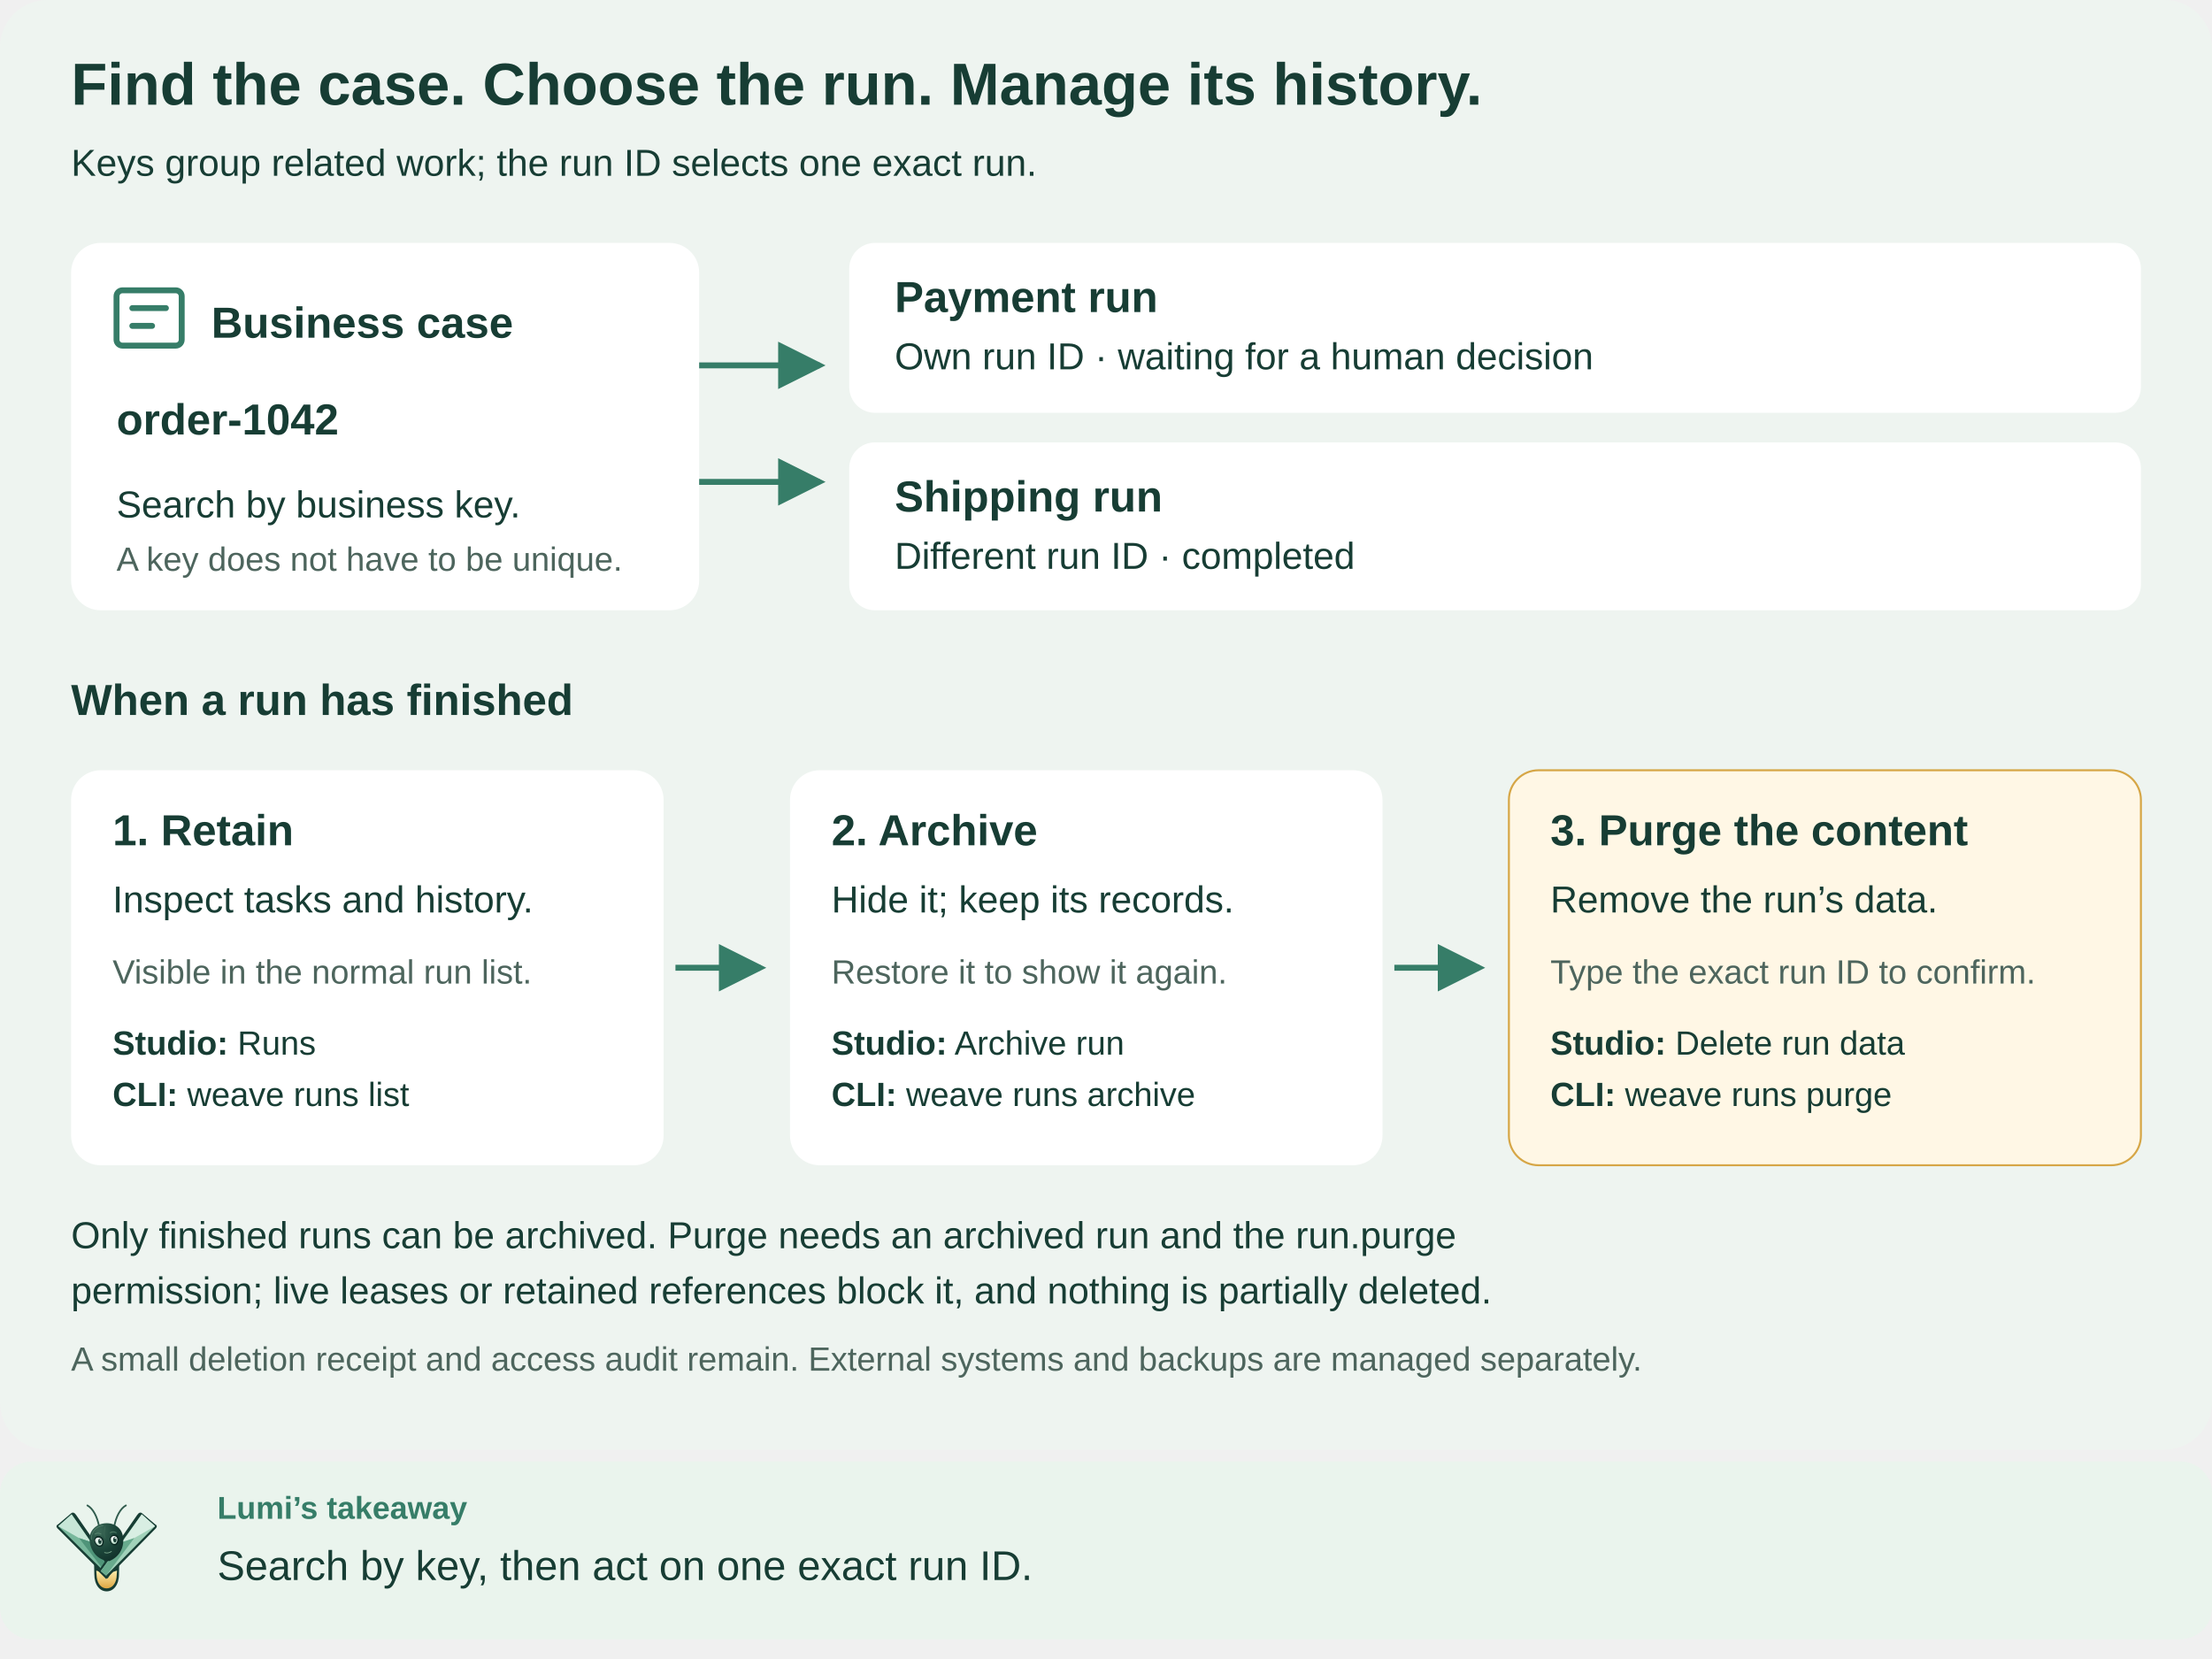
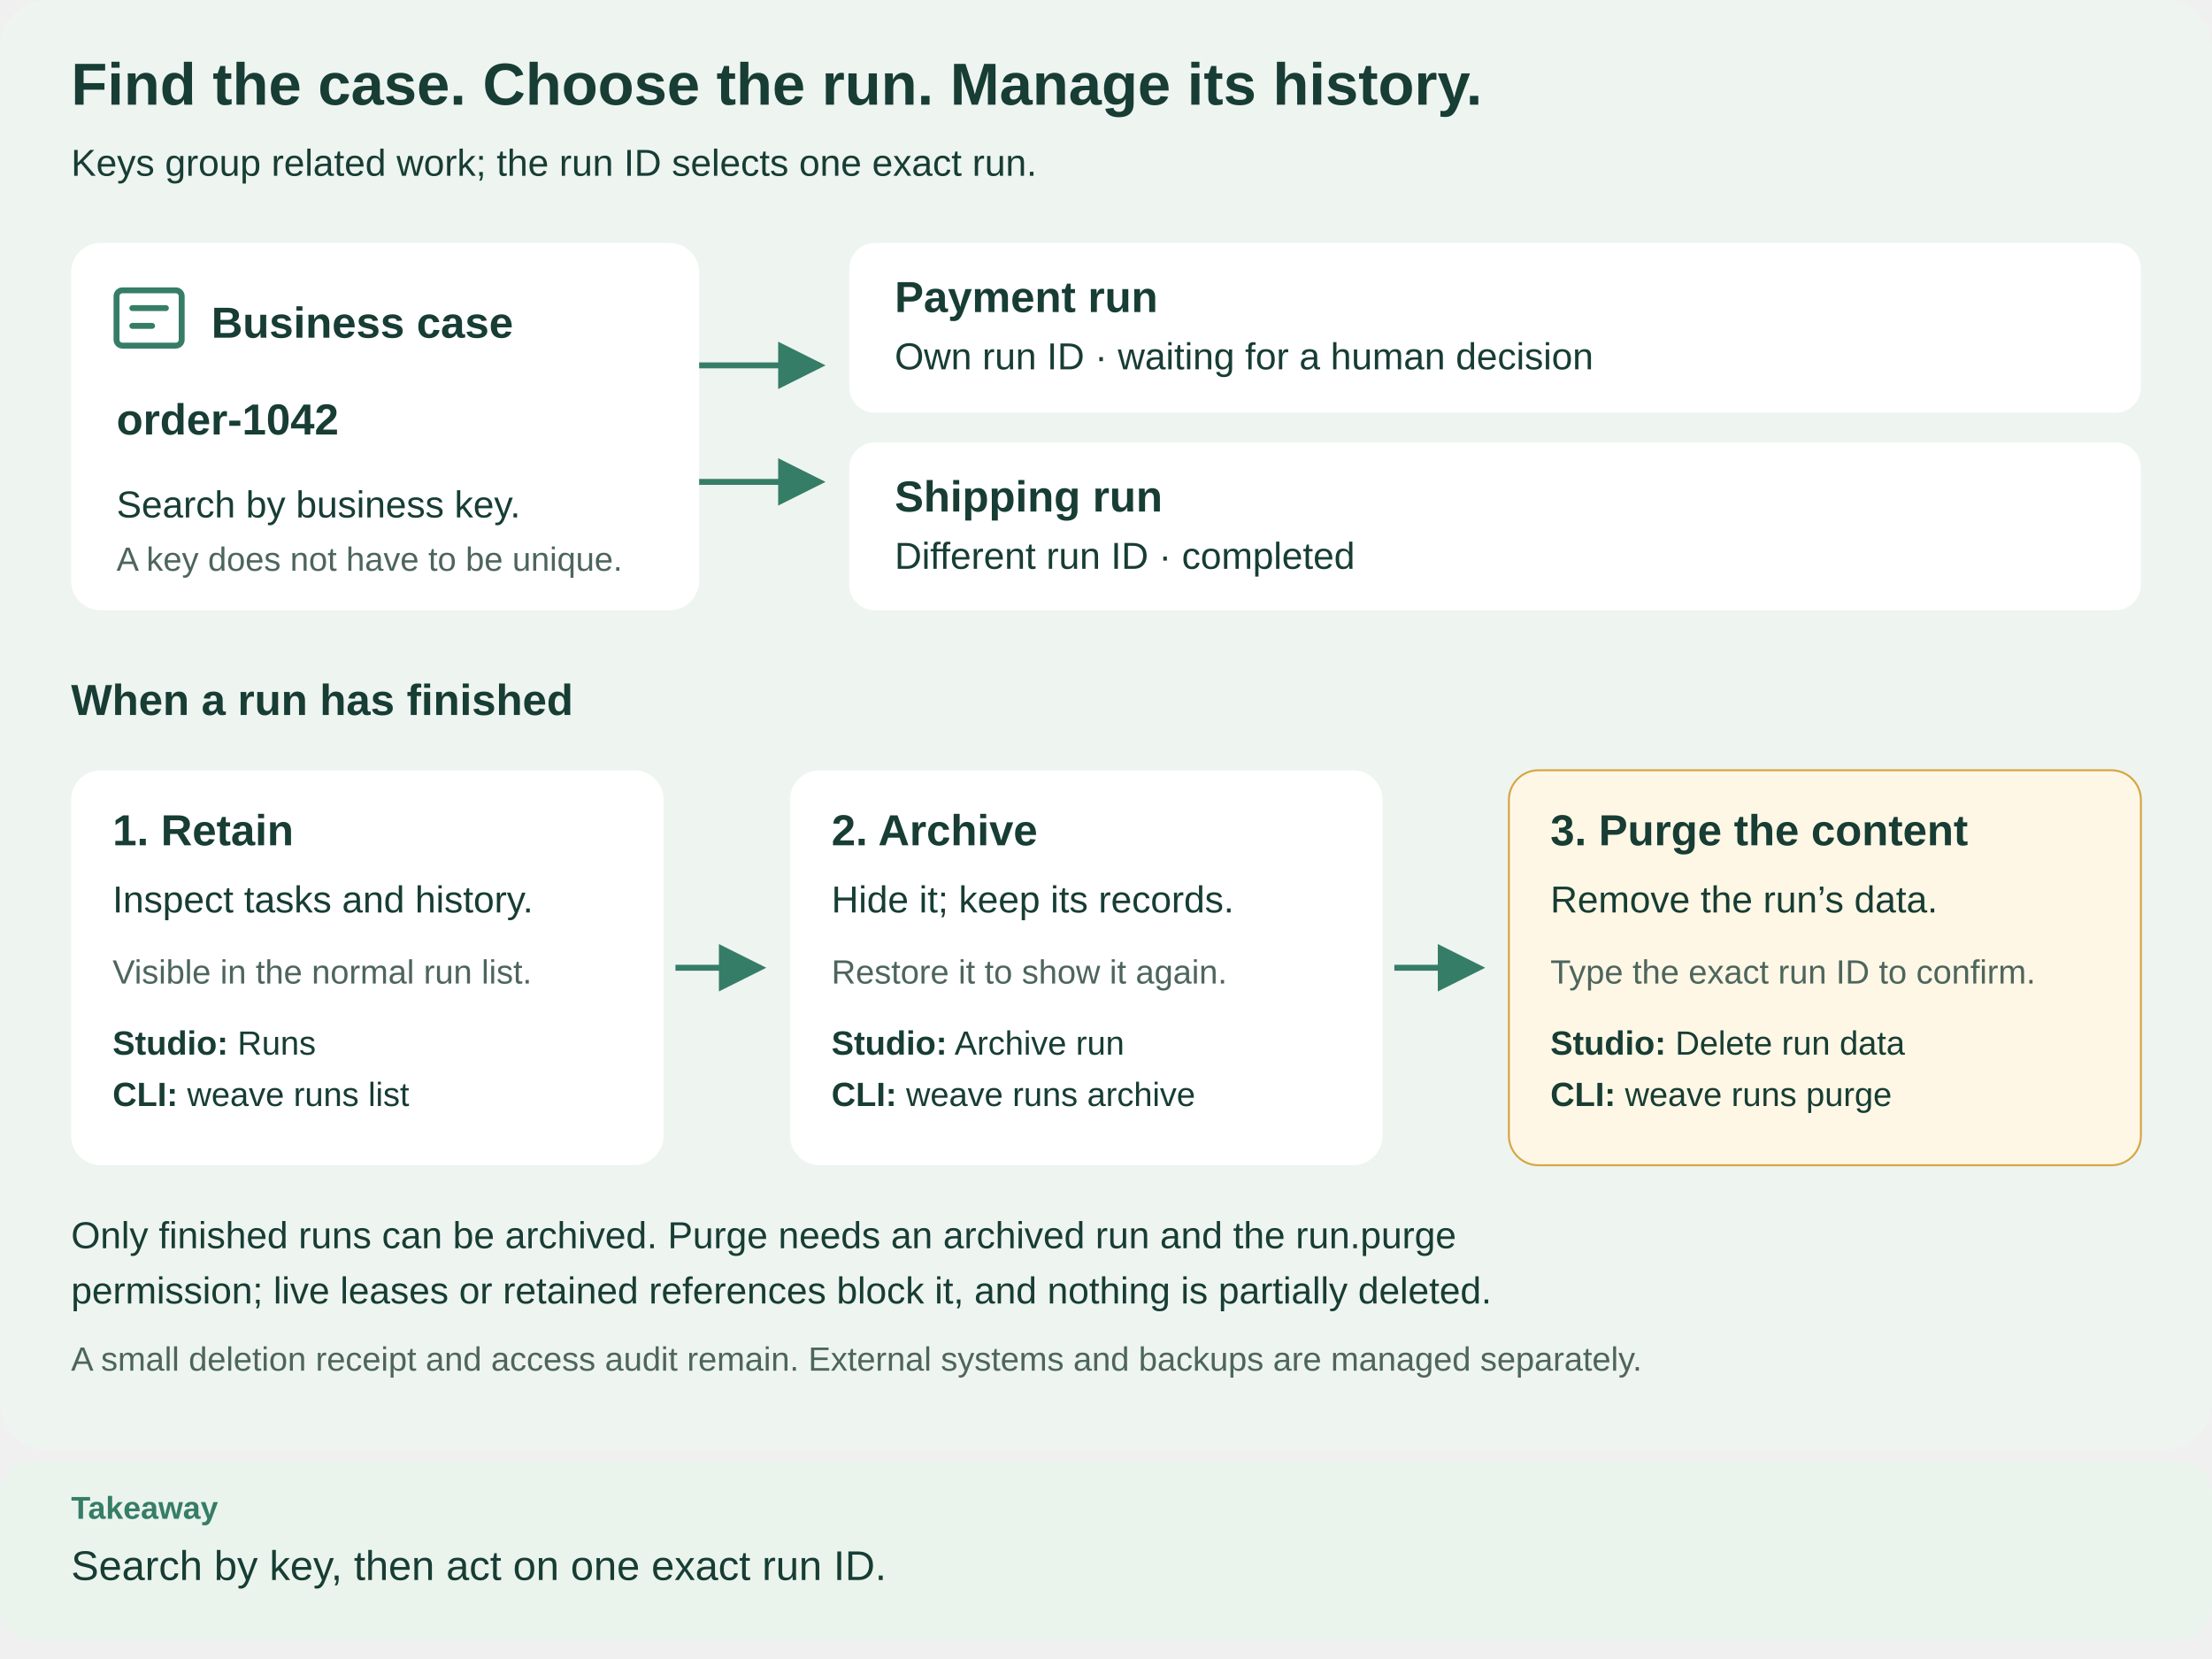
<svg xmlns="http://www.w3.org/2000/svg" width="1120" height="840" viewBox="0 0 1120 840" role="img" aria-labelledby="title desc">
  <defs>
    <marker id="arrow" markerWidth="8" markerHeight="8" refX="7" refY="4" orient="auto">
      <path d="M0 0L8 4L0 8Z" fill="#367D68" />
    </marker>
  </defs>
  <style>text{font-family:Arial,Helvetica,sans-serif;fill:#173D34}.title{font-size:30px;font-weight:700}.h{font-size:22px;font-weight:700}.p{font-size:19px}.s{font-size:17px;fill:#4D655D}.c{font-size:17px}.line{stroke:#367D68;stroke-width:3;fill:none;marker-end:url(#arrow)}.icon{fill:none;stroke:#367D68;stroke-width:3;stroke-linecap:round;stroke-linejoin:round}</style>
  <rect width="1120" height="734" rx="24" fill="#EEF4F0" />
  <text class="title" x="36" y="53">Find the case. Choose the run. Manage its history.</text>
  <text class="p" x="36" y="89">Keys group related work; the run ID selects one exact run.</text>
  <rect x="36" y="123" width="318" height="186" rx="15" fill="white" />
  <g class="icon" transform="translate(59 147)">
    <rect width="33" height="28" rx="3" />
    <path d="M8 9h17M8 18h10" />
  </g>
  <text class="h" x="107" y="171">Business case</text>
  <text class="h" x="59" y="220">order-1042</text>
  <text class="p" x="59" y="262">Search by business key.</text>
  <text class="s" x="59" y="289">A key does not have to be unique.</text>
  <path class="line" d="M354 185H415" />
  <path class="line" d="M354 244H415" />
  <rect x="430" y="123" width="654" height="86" rx="13" fill="white" />
  <text class="h" x="453" y="158">Payment run</text>
  <text class="p" x="453" y="187">Own run ID · waiting for a human decision</text>
  <rect x="430" y="224" width="654" height="85" rx="13" fill="white" />
  <text class="h" x="453" y="259">Shipping run</text>
  <text class="p" x="453" y="288">Different run ID · completed</text>
  <text class="h" x="36" y="362">When a run has finished</text>
  <rect x="36" y="390" width="300" height="200" rx="15" fill="white" />
  <text class="h" x="57" y="428">1. Retain</text>
  <text class="p" x="57" y="462">Inspect tasks and history.</text>
  <text class="s" x="57" y="498">Visible in the normal run list.</text>
  <text class="c" x="57" y="534">
    <tspan font-weight="700">Studio:</tspan> Runs</text>
  <text class="c" x="57" y="560">
    <tspan font-weight="700">CLI:</tspan> weave runs list</text>
  <path class="line" d="M342 490H385" />
  <rect x="400" y="390" width="300" height="200" rx="15" fill="white" />
  <text class="h" x="421" y="428">2. Archive</text>
  <text class="p" x="421" y="462">Hide it; keep its records.</text>
  <text class="s" x="421" y="498">Restore it to show it again.</text>
  <text class="c" x="421" y="534">
    <tspan font-weight="700">Studio:</tspan> Archive run</text>
  <text class="c" x="421" y="560">
    <tspan font-weight="700">CLI:</tspan> weave runs archive</text>
  <path class="line" d="M706 490H749" />
  <rect x="764" y="390" width="320" height="200" rx="15" fill="#FFF7E5" stroke="#D6A646" />
  <text class="h" x="785" y="428">3. Purge the content</text>
  <text class="p" x="785" y="462">Remove the run’s data.</text>
  <text class="s" x="785" y="498">Type the exact run ID to confirm.</text>
  <text class="c" x="785" y="534">
    <tspan font-weight="700">Studio:</tspan> Delete run data</text>
  <text class="c" x="785" y="560">
    <tspan font-weight="700">CLI:</tspan> weave runs purge</text>
  <text class="p" x="36" y="632">Only finished runs can be archived. Purge needs an archived run and the run.purge</text>
  <text class="p" x="36" y="660">permission; live leases or retained references block it, and nothing is partially deleted.</text>
  <text class="s" x="36" y="694">A small deletion receipt and access audit remain. External systems and backups are managed separately.</text>
-   <g id="lumi-takeaway">
+   <g id="takeaway">
    <rect x="0" y="740" width="1120" height="90" rx="16" fill="#EAF4ED" />
-     <g transform="translate(22 751) scale(.25)">
-       <defs>
-         <radialGradient id="lumi-face" cx=".3" cy=".2" r=".9">
-           <stop stop-color="#3C6957" />
-           <stop offset=".55" stop-color="#1C463A" />
-           <stop offset="1" stop-color="#102E28" />
-         </radialGradient>
-         <linearGradient id="lumi-eye" x1="0" y1="0" x2="0" y2="1">
-           <stop stop-color="#FFFFFF" />
-           <stop offset="1" stop-color="#B8DCC8" />
-         </linearGradient>
-         <linearGradient id="lumi-lantern" x1="0" y1="0" x2="0" y2="1">
-           <stop stop-color="#FFEDAD" />
-           <stop offset="1" stop-color="#DDA743" />
-         </linearGradient>
-       </defs>
-       <g stroke-linecap="round" stroke-linejoin="round">
-         <path d="M113 89C109 67 100 51 89 45M143 89C147 67 156 51 167 45" fill="none" stroke="#315C4E" stroke-width="3.5" />
-         <path d="M102 134Q128 122 154 134L153 184C153 206 142 219 128 219C114 219 103 206 103 184Z" fill="#173D34" />
-         <path d="M107 177Q128 185 149 177L148 191C146 205 138 213 128 213C118 213 110 205 108 191Z" fill="url(#lumi-lantern)" />
-         <path d="M30 83L56 61Q61 57 66 64L142 174L130 193L28 91Q24 86 30 83Z" fill="#173D34" />
-         <path d="M57 63L135 175L129 185L30 87Z" fill="#78B89C" />
-         <path d="M57 63L96 119L72 111L30 87Z" fill="#C7E6D7" />
-         <path d="M72 111L96 119L135 175L129 185Z" fill="#4F9479" />
-         <path d="M226 83L200 61Q195 57 190 64L111 178L127 194L228 91Q232 86 226 83Z" fill="#173D34" />
-         <path d="M199 63L116 178L127 187L226 87Z" fill="#A1D1B9" />
-         <path d="M199 63L160 119L184 111L226 87Z" fill="#D8EEE3" />
-         <path d="M184 111L160 119L116 178L127 187Z" fill="#68AA8D" />
-         <g transform="rotate(-5 128 120)">
-           <path d="M94 115C93 95 108 81 128 81C148 81 163 95 162 115       C162 135 150 152 130 158C109 155 95 138 94 115Z" fill="url(#lumi-face)" />
-           <path d="M98 111C98 96 110 86 124 85" fill="none" stroke="#83AF94" stroke-width="1.2" opacity=".5" />
-           <path d="M128 87C124 99 124 106 126 112" fill="none" stroke="#58856B" stroke-width="1" opacity=".4" />
-           <path d="M103 114C104 106 111 103 117 107C124 111 124 120 119 126       C111 131 104 124 103 114Z" fill="#0C2923" />
-           <path d="M105 114C106 109 111 107 116 110C120 113 121 120 117 124       C111 127 106 122 105 114Z" fill="url(#lumi-eye)" />
-           <ellipse cx="114.5" cy="116.5" rx="3.3" ry="5.4" fill="#173D34" />
-           <circle cx="115.5" cy="113.5" r="1.4" fill="#FFFFFF" />
-           <path d="M135 112C138 105 145 103 151 108C156 114 153 124 147 127       C139 129 133 120 135 112Z" fill="#0C2923" />
-           <path d="M137 113C139 108 144 107 148 110C152 114 150 121 146 124       C140 126 136 120 137 113Z" fill="url(#lumi-eye)" />
-           <ellipse cx="145" cy="116" rx="3.3" ry="5.4" fill="#173D34" />
-           <circle cx="146" cy="113" r="1.4" fill="#FFFFFF" />
-           <path d="M106 101Q112 98 118 102M137 101Q143 98 149 102" fill="none" stroke="#6C997E" stroke-width="1.8" opacity=".65" />
-           <path d="M122 140Q129 143 136 139" fill="none" stroke="#84B295" stroke-width="1.5" />
-         </g>
-       </g>
-     </g>
-     <text x="110" y="769" style="font-family:Arial,Helvetica,sans-serif;font-size:16px;font-weight:700;fill:#367D68">Lumi’s takeaway</text>
-     <text x="110" y="800" style="font-family:Arial,Helvetica,sans-serif;font-size:21px;fill:#173D34">Search by key, then act on one exact run ID.</text>
+     <text x="36" y="769" style="font-family:Arial,Helvetica,sans-serif;font-size:16px;font-weight:700;fill:#367D68">Takeaway</text>
+     <text x="36" y="800" style="font-family:Arial,Helvetica,sans-serif;font-size:21px;fill:#173D34">Search by key, then act on one exact run ID.</text>
  </g>
</svg>
